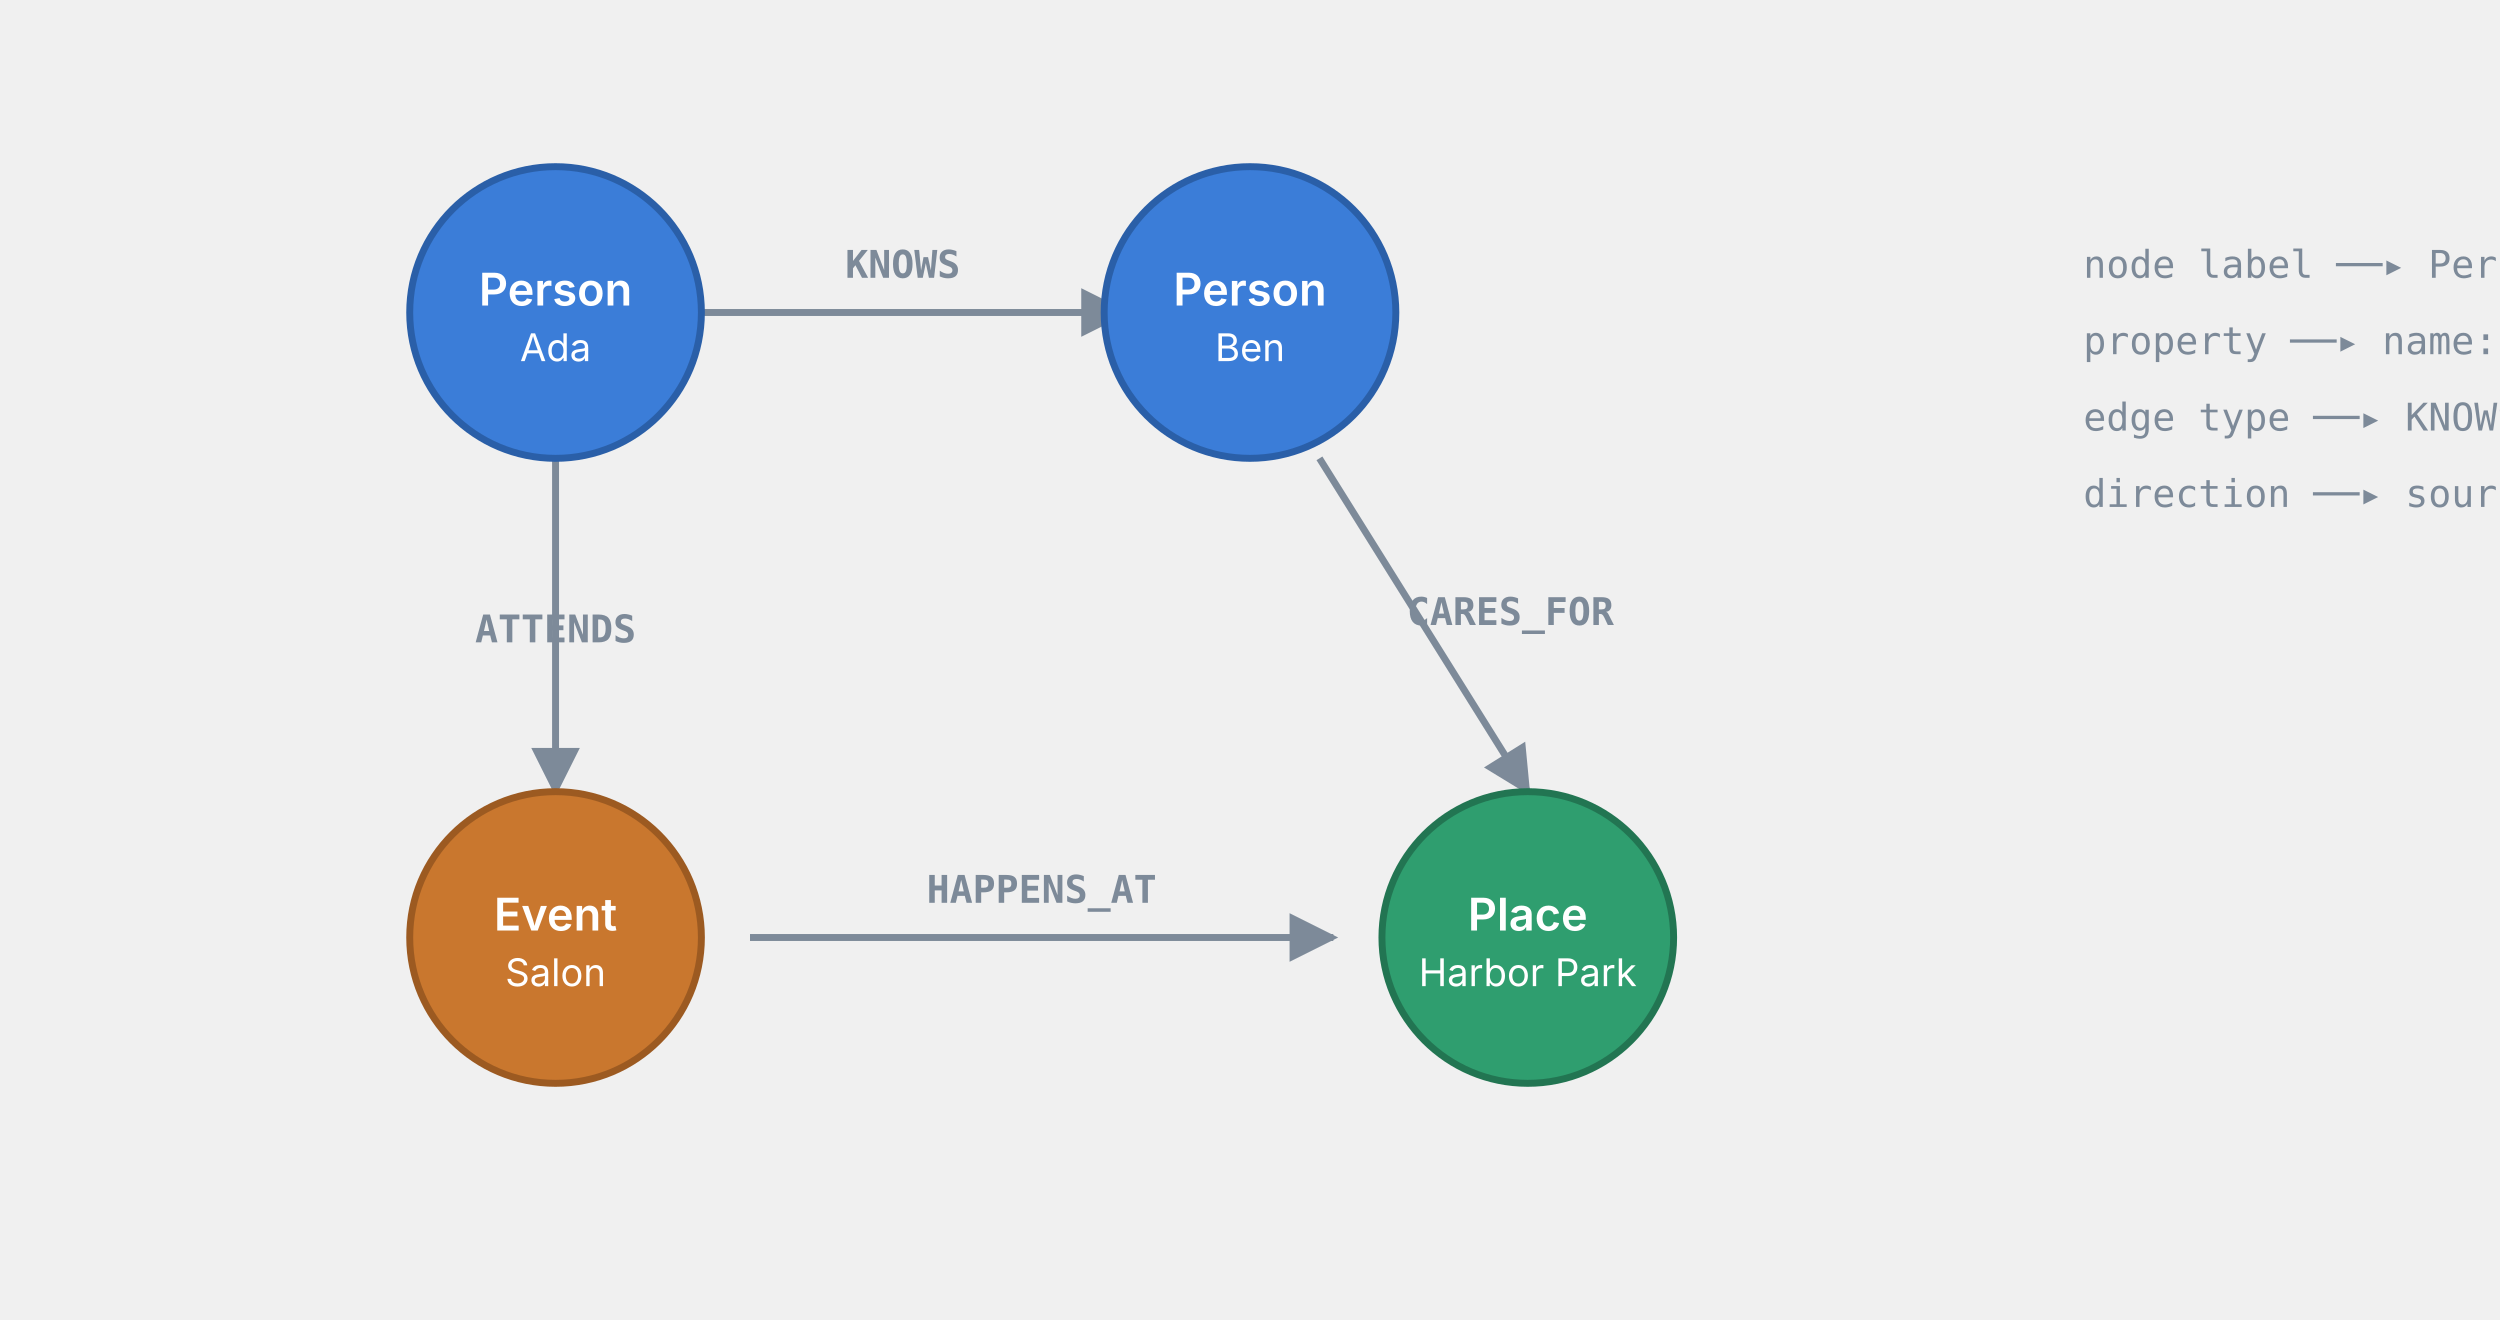
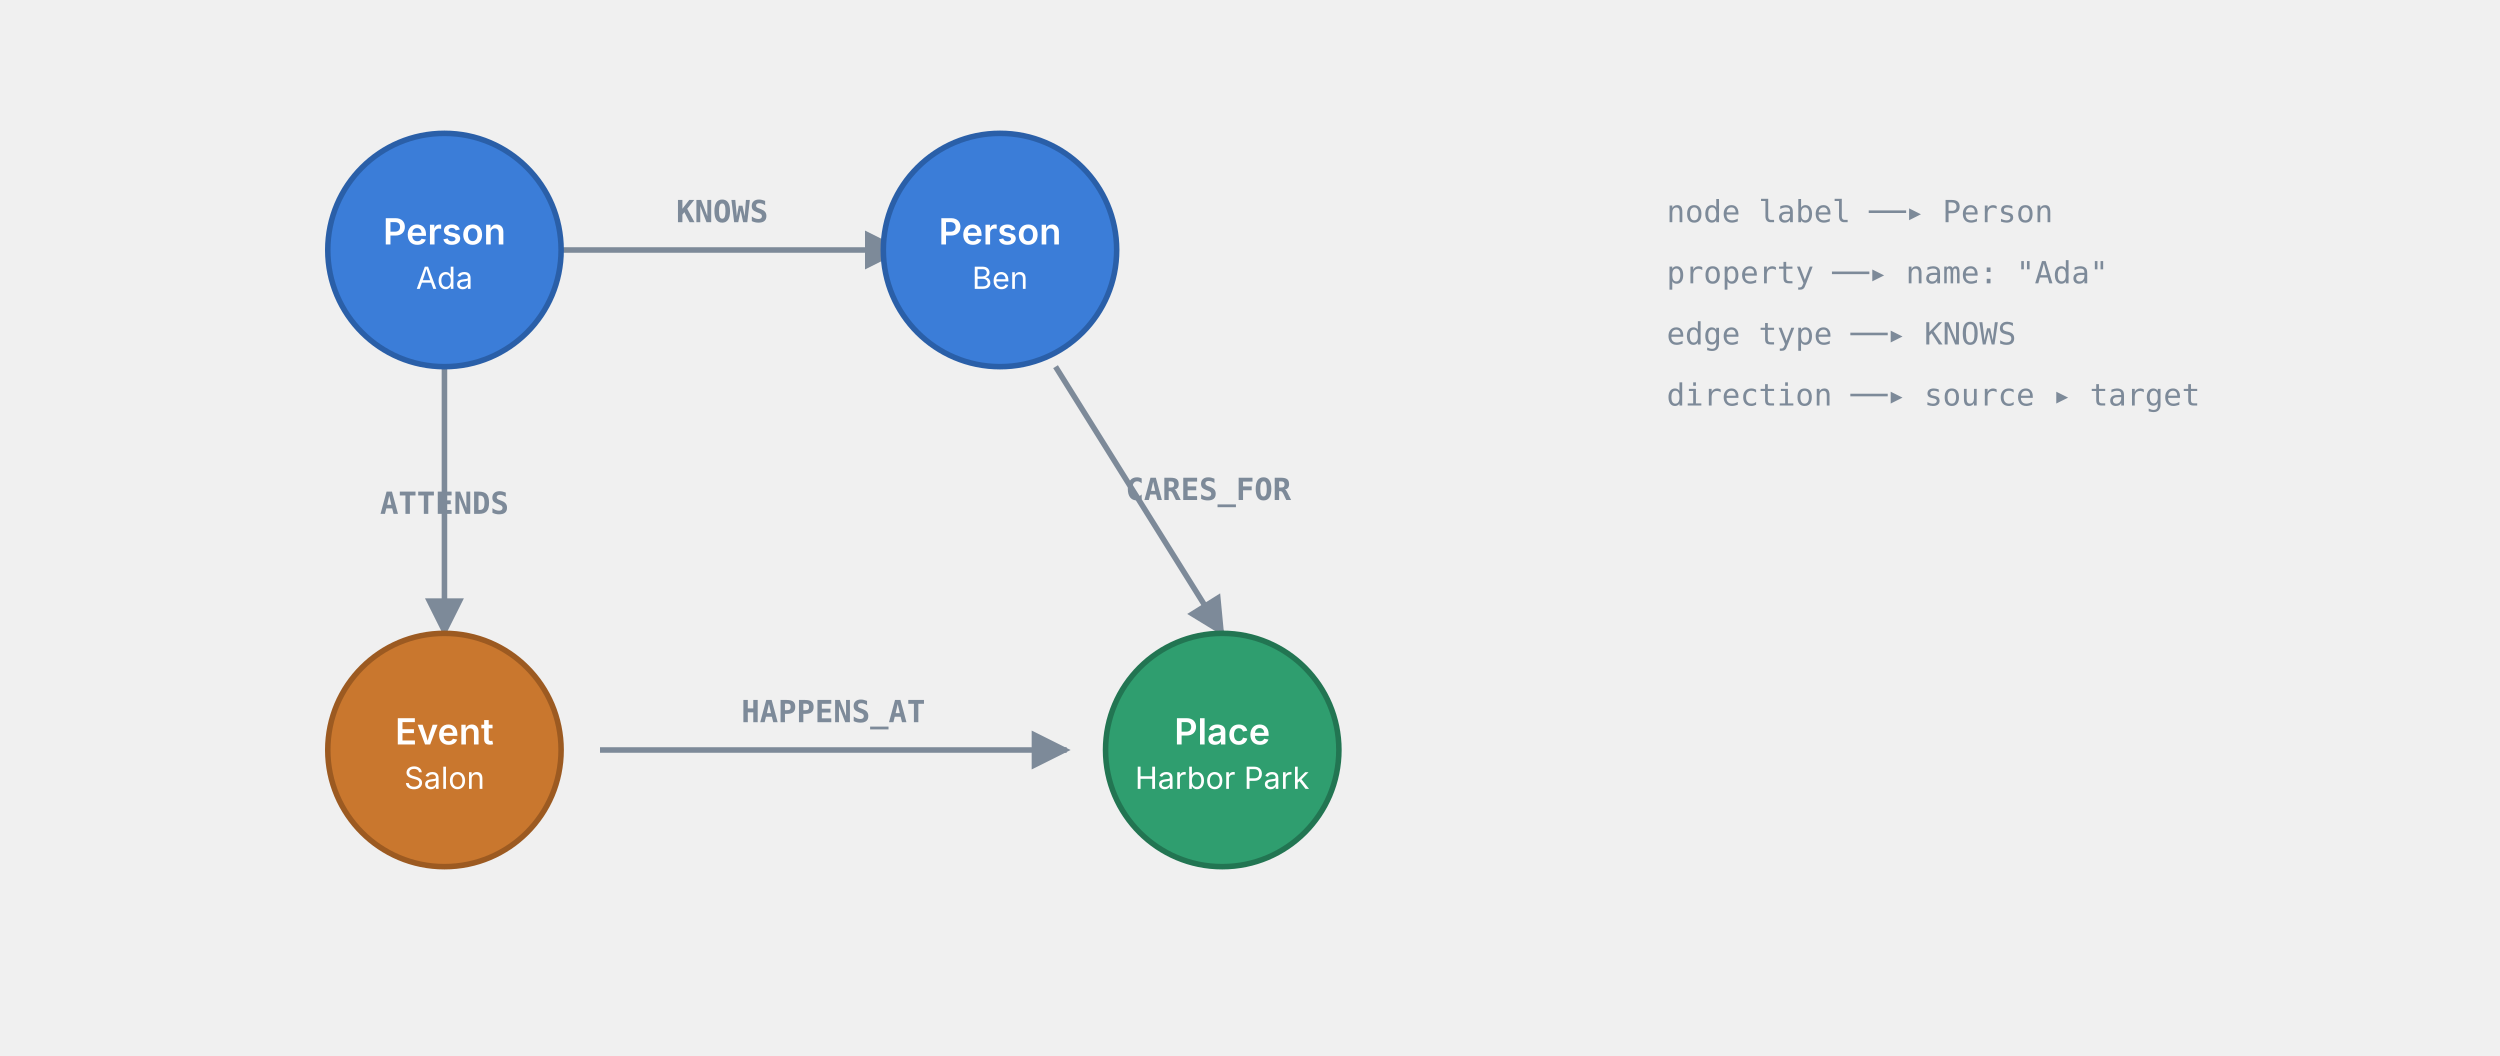
- <svg xmlns="http://www.w3.org/2000/svg" viewBox="0 0 720 380" width="720" height="380" role="img" aria-label="A property graph: Person nodes joined by KNOWS edges, with edges to a Place and an Event.">
+ <svg xmlns="http://www.w3.org/2000/svg" viewBox="0 0 900 380" width="900" height="380" role="img" aria-label="A property graph: Person nodes joined by KNOWS edges, with edges to a Place and an Event.">
  <defs>
    <marker id="arrow" viewBox="0 0 10 10" refX="9" refY="5" markerWidth="7" markerHeight="7" orient="auto-start-reverse">
      <path d="M 0 0 L 10 5 L 0 10 z" fill="#7d8a99" />
    </marker>
    <style>
      .node { stroke-width: 2; }
      .person { fill: #3b7dd8; stroke: #2a5fa8; }
      .place  { fill: #2f9e6f; stroke: #227552; }
      .event  { fill: #c9772e; stroke: #9c5a21; }
      .edge   { stroke: #7d8a99; stroke-width: 2; fill: none; }
      .label  { font: 600 13px -apple-system, BlinkMacSystemFont, "Segoe UI", sans-serif; fill: #ffffff; text-anchor: middle; }
      .prop   { font: 11px ui-monospace, SFMono-Regular, Menlo, monospace; fill: #7d8a99; text-anchor: middle; }
      .etype  { font: 600 11px ui-monospace, SFMono-Regular, Menlo, monospace; fill: #7d8a99; text-anchor: middle; }
    </style>
  </defs>
  <line class="edge" x1="196" y1="90" x2="324" y2="90" marker-end="url(#arrow)" />
  <text class="etype" x="260" y="80">KNOWS</text>
  <line class="edge" x1="380" y1="132" x2="440" y2="228" marker-end="url(#arrow)" />
  <text class="etype" x="435" y="180">CARES_FOR</text>
  <line class="edge" x1="160" y1="132" x2="160" y2="228" marker-end="url(#arrow)" />
  <text class="etype" x="160" y="185">ATTENDS</text>
  <line class="edge" x1="216" y1="270" x2="384" y2="270" marker-end="url(#arrow)" />
  <text class="etype" x="300" y="260">HAPPENS_AT</text>
  <circle class="node person" cx="160" cy="90" r="42" />
  <text class="label" x="160" y="88">Person</text>
  <text class="label" x="160" y="104" style="font-weight:400;font-size:11px">Ada</text>
  <circle class="node person" cx="360" cy="90" r="42" />
  <text class="label" x="360" y="88">Person</text>
  <text class="label" x="360" y="104" style="font-weight:400;font-size:11px">Ben</text>
  <circle class="node event" cx="160" cy="270" r="42" />
  <text class="label" x="160" y="268">Event</text>
  <text class="label" x="160" y="284" style="font-weight:400;font-size:11px">Salon</text>
  <circle class="node place" cx="440" cy="270" r="42" />
  <text class="label" x="440" y="268">Place</text>
  <text class="label" x="440" y="284" style="font-weight:400;font-size:11px">Harbor Park</text>
  <text class="prop" x="600" y="80" style="text-anchor:start">node label ──▸ Person</text>
  <text class="prop" x="600" y="102" style="text-anchor:start">property   ──▸ name: "Ada"</text>
  <text class="prop" x="600" y="124" style="text-anchor:start">edge type  ──▸ KNOWS</text>
  <text class="prop" x="600" y="146" style="text-anchor:start">direction  ──▸ source ▸ target</text>
</svg>
